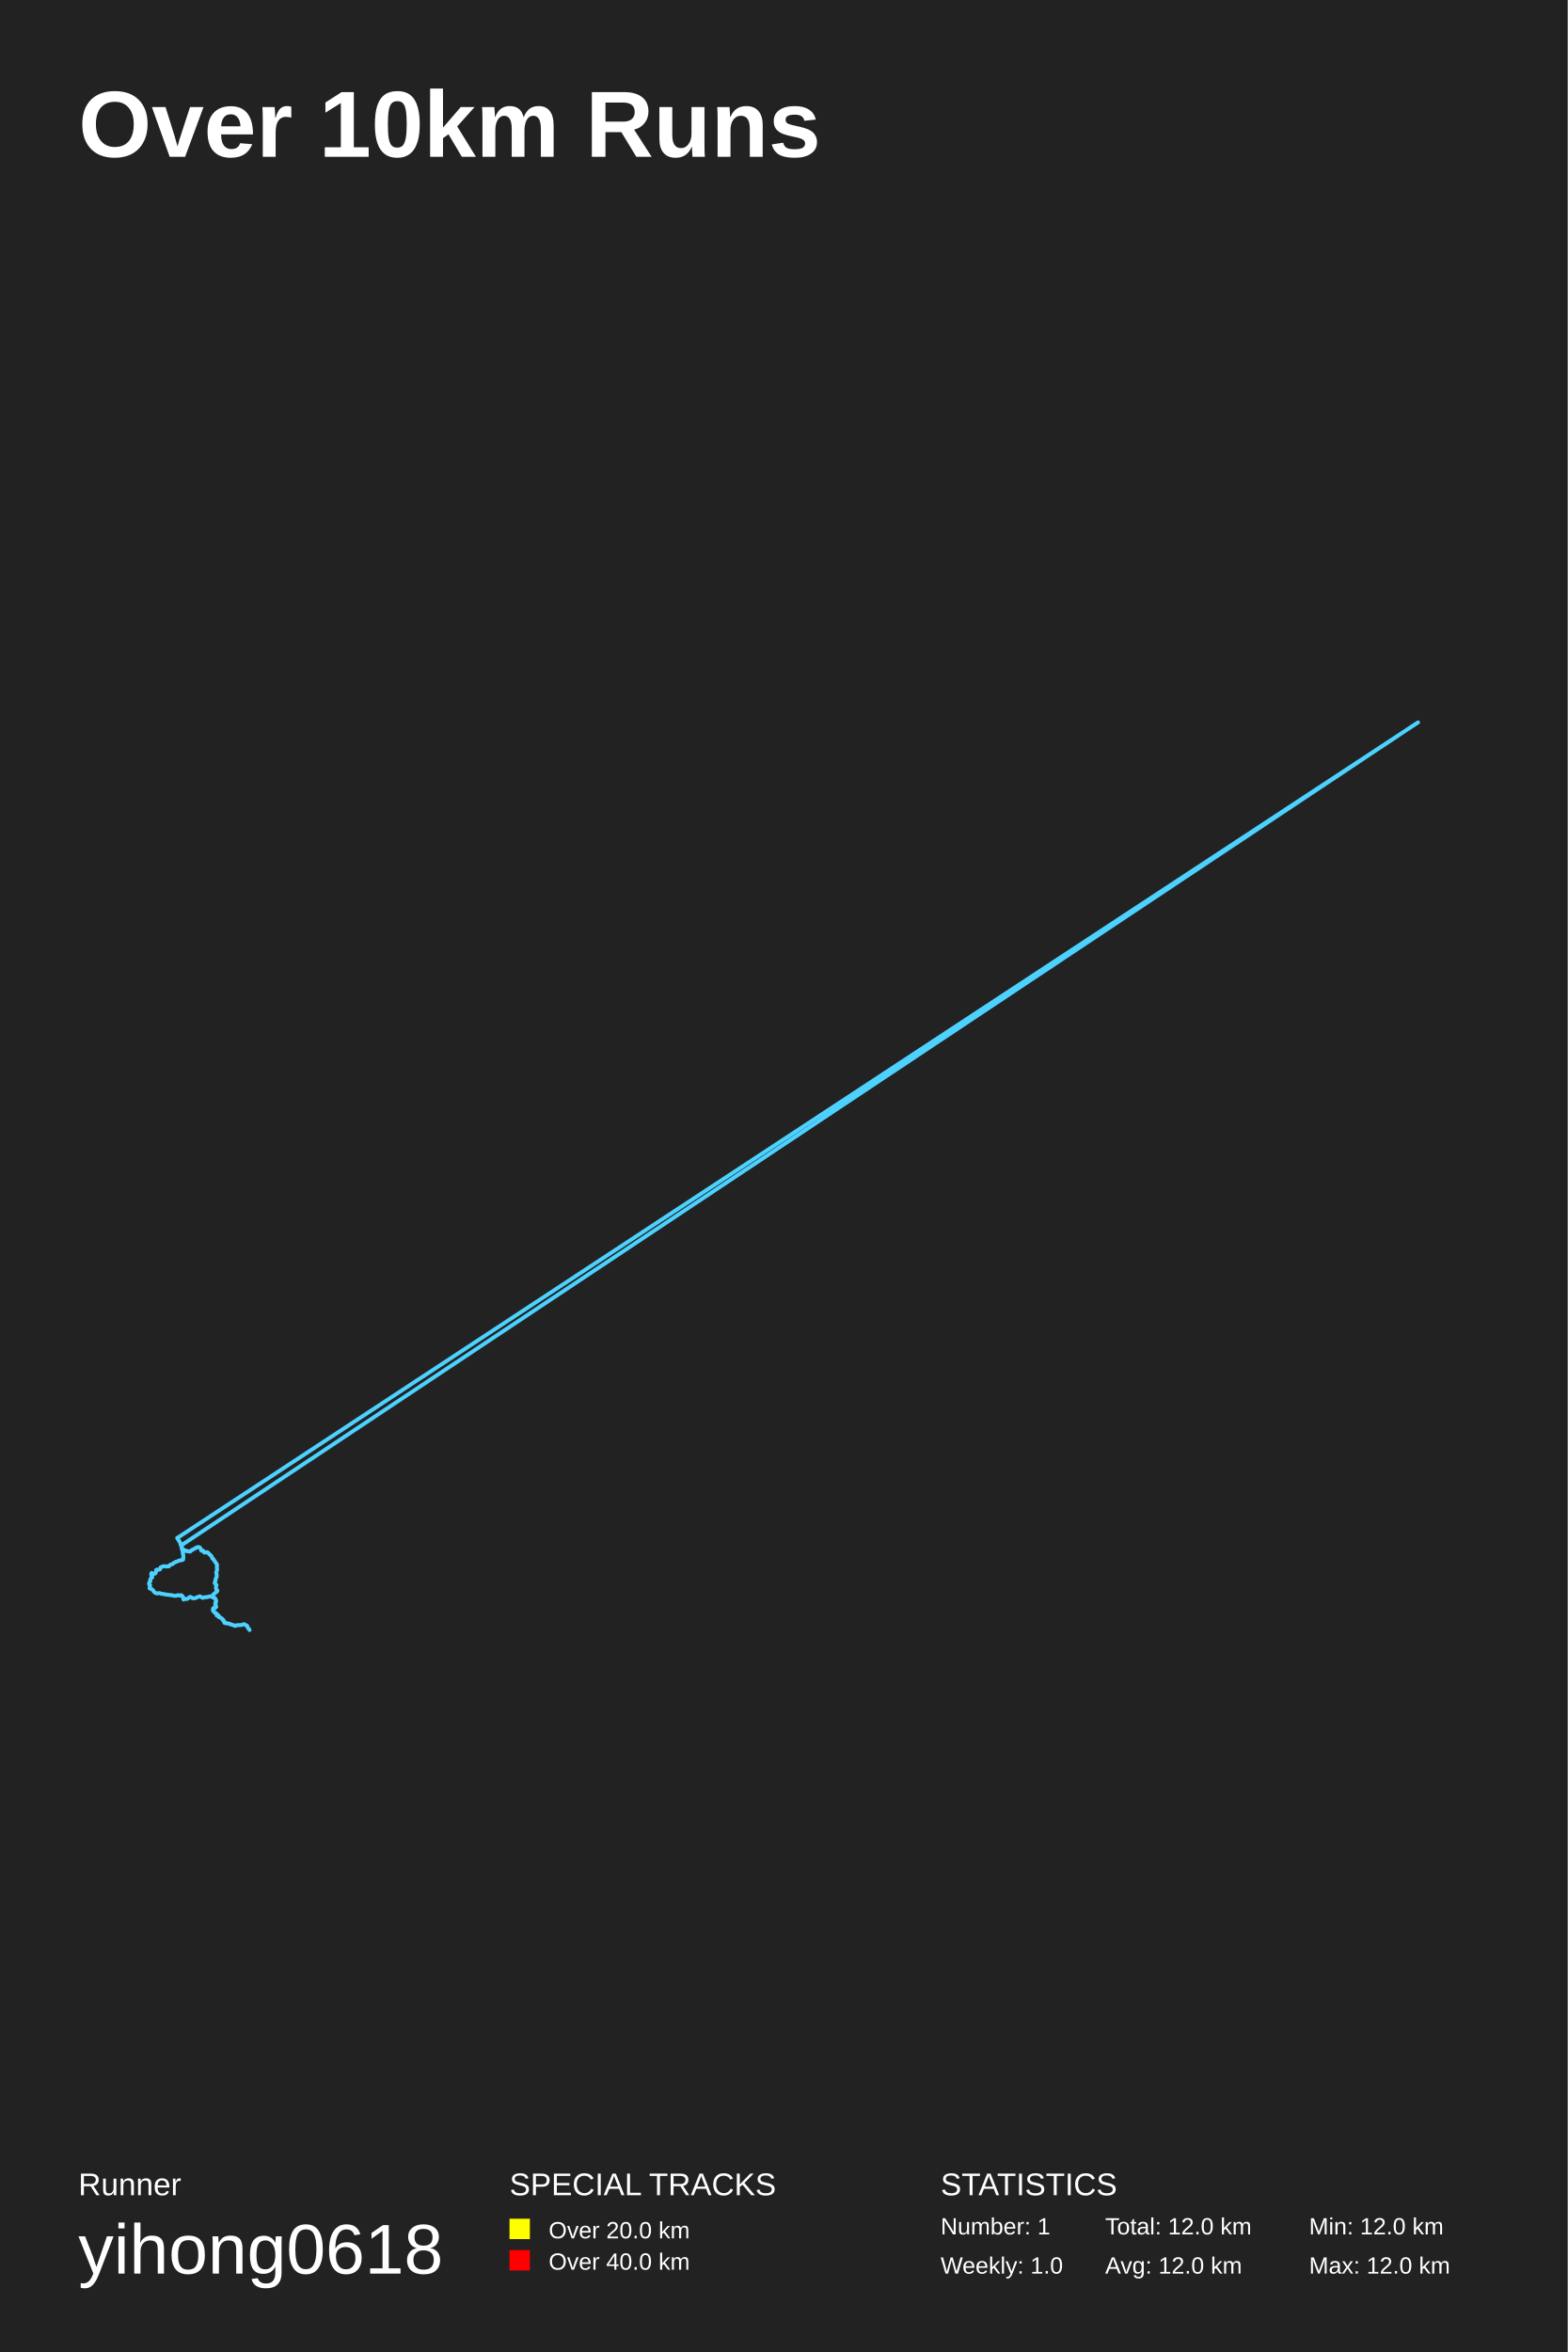
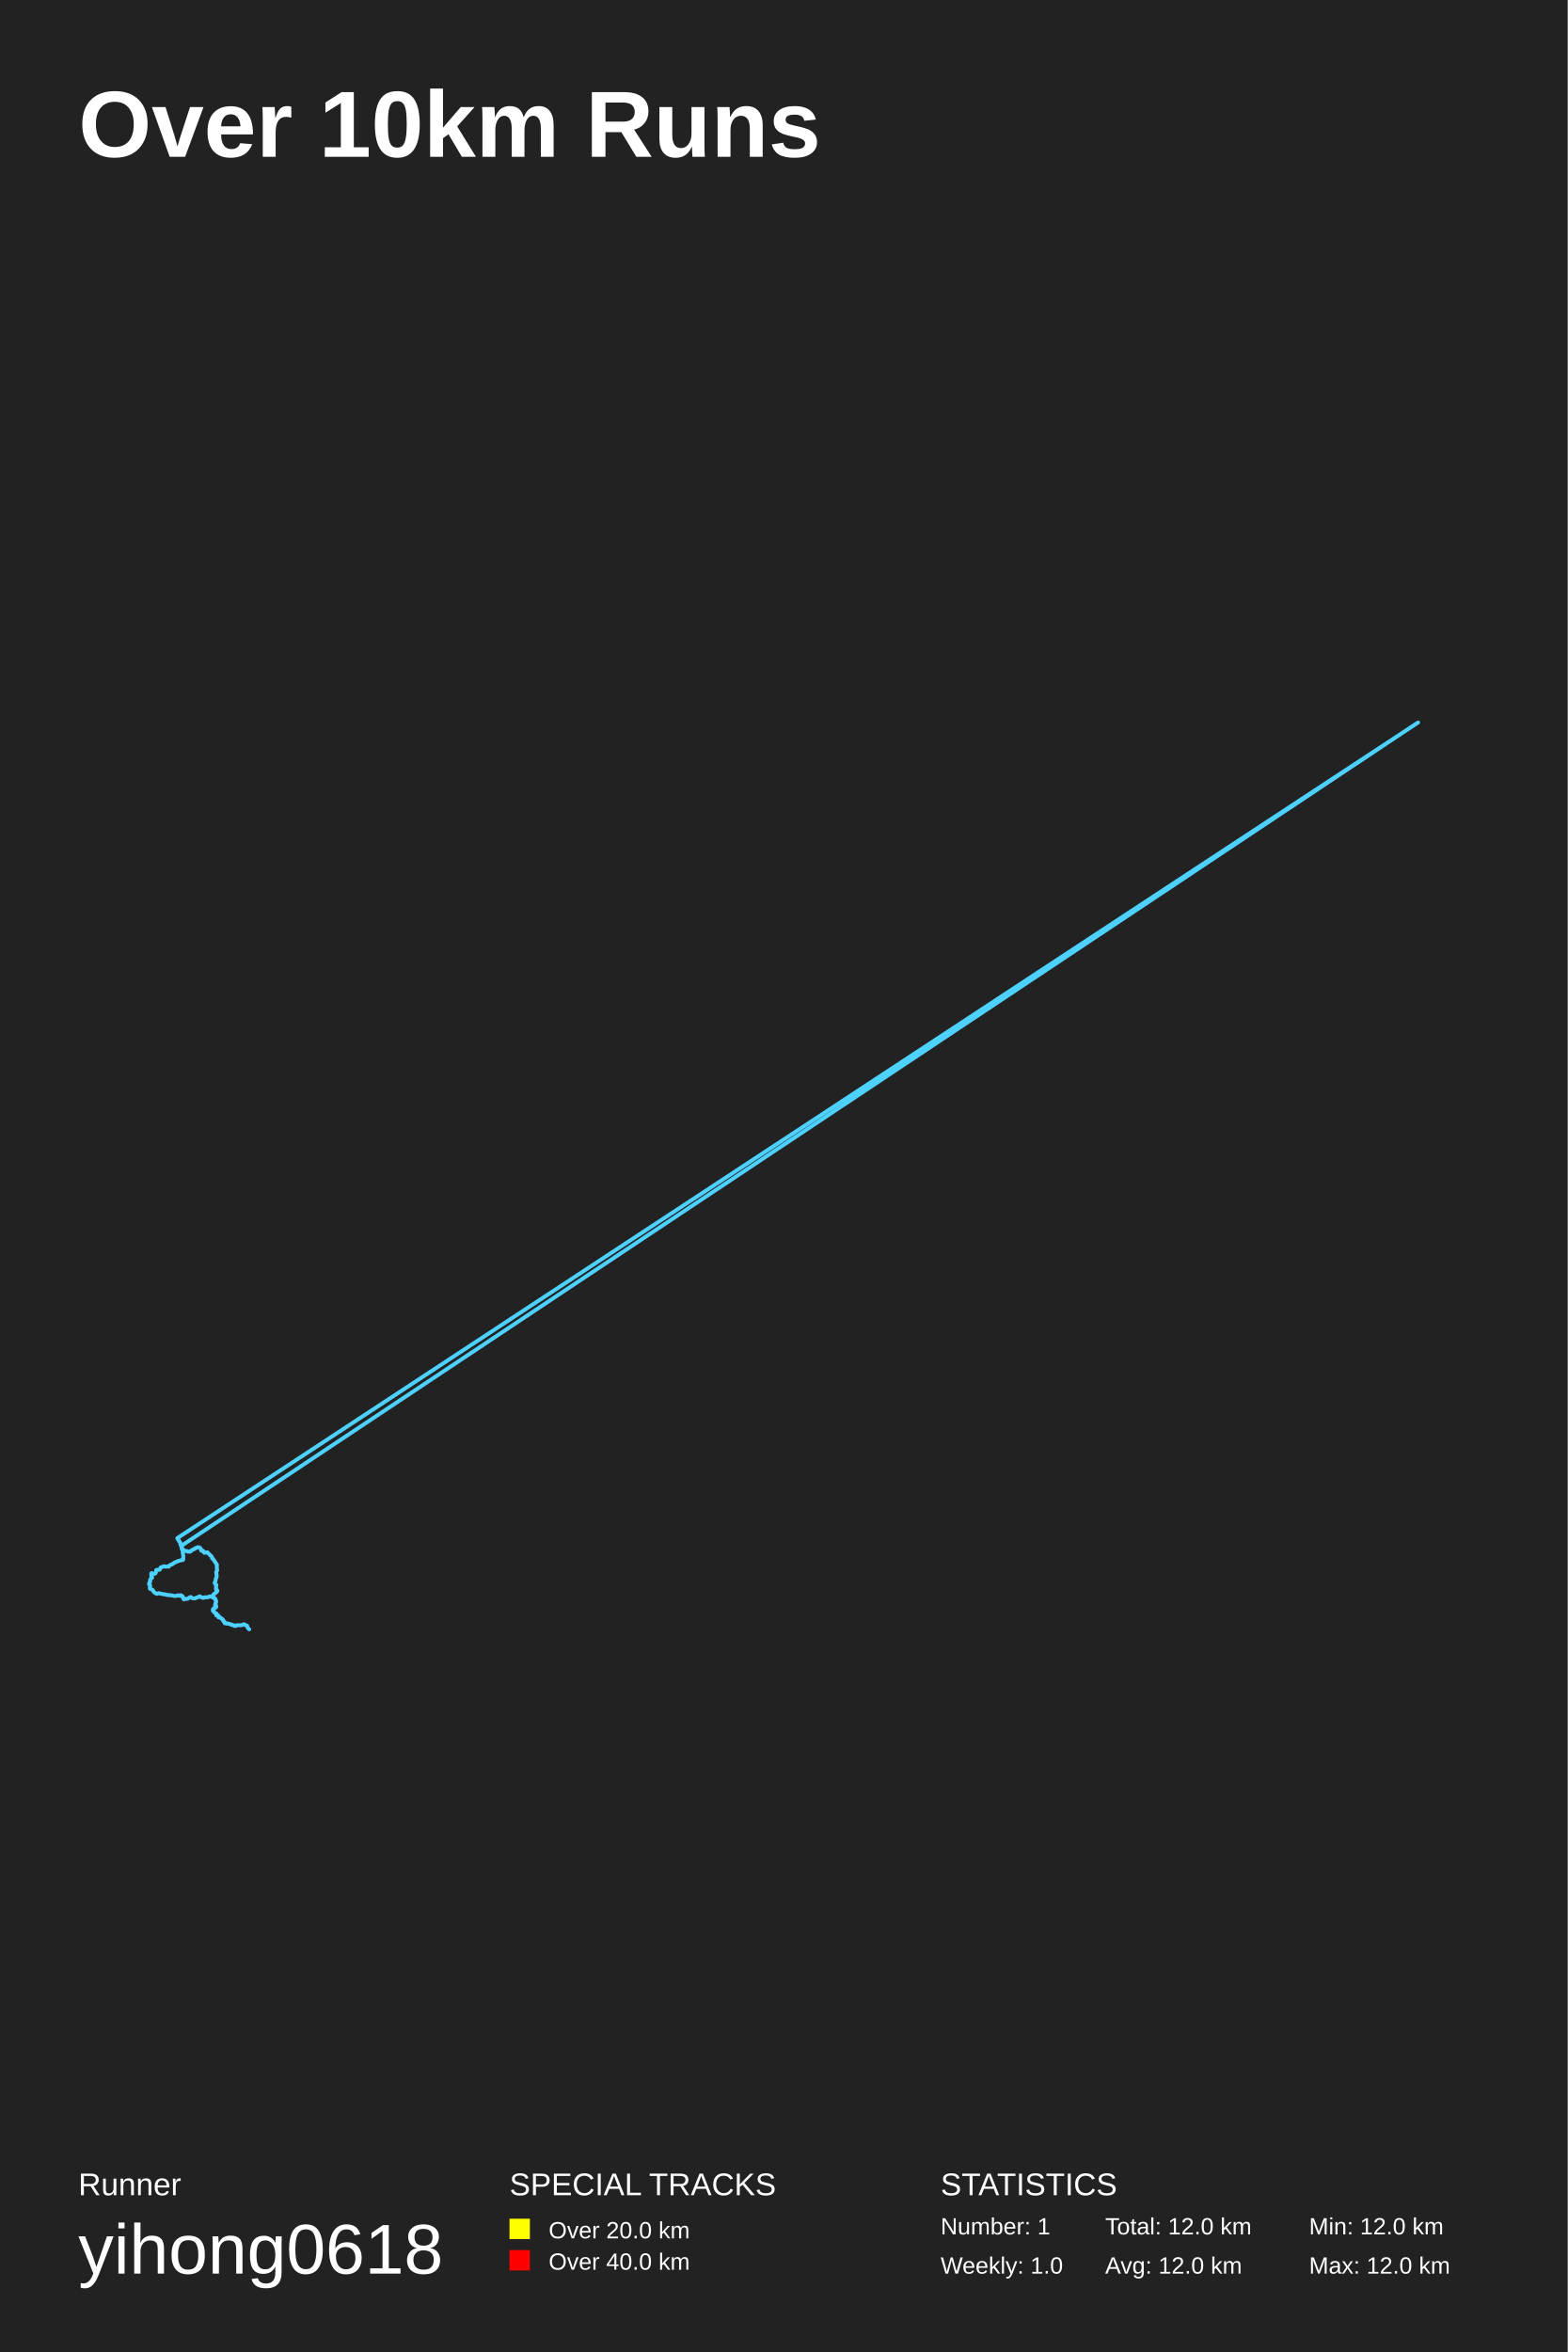
<svg xmlns="http://www.w3.org/2000/svg" baseProfile="full" height="300mm" version="1.1" viewBox="0,0,200,300" width="200mm">
  <defs />
  <rect fill="#222222" height="300" width="200" x="0" y="0" />
  <text fill="#FFFFFF" style="font-size:12px; font-family:Arial; font-weight:bold;" x="10" y="20">Over 10km Runs</text>
  <text fill="#FFFFFF" style="font-size:4px; font-family:Arial" x="10" y="280">Runner</text>
  <text fill="#FFFFFF" style="font-size:9px; font-family:Arial" x="10" y="290">yihong0618</text>
  <text fill="#FFFFFF" style="font-size:4px; font-family:Arial" x="65" y="280">SPECIAL TRACKS</text>
  <rect fill="yellow" height="2.6" width="2.6" x="65" y="283" />
  <text fill="#FFFFFF" style="font-size:3px; font-family:Arial" x="70" y="285.5">Over 20.0 km</text>
  <rect fill="red" height="2.6" width="2.6" x="65" y="287" />
  <text fill="#FFFFFF" style="font-size:3px; font-family:Arial" x="70" y="289.5">Over 40.0 km</text>
  <text fill="#FFFFFF" style="font-size:4px; font-family:Arial" x="120" y="280">STATISTICS</text>
  <text fill="#FFFFFF" style="font-size:3px; font-family:Arial" x="120" y="285">Number: 1</text>
  <text fill="#FFFFFF" style="font-size:3px; font-family:Arial" x="120" y="290">Weekly: 1.0</text>
  <text fill="#FFFFFF" style="font-size:3px; font-family:Arial" x="141" y="285">Total: 12.0 km</text>
  <text fill="#FFFFFF" style="font-size:3px; font-family:Arial" x="141" y="290">Avg: 12.0 km</text>
  <text fill="#FFFFFF" style="font-size:3px; font-family:Arial" x="167" y="285">Min: 12.0 km</text>
  <text fill="#FFFFFF" style="font-size:3px; font-family:Arial" x="167" y="290">Max: 12.0 km</text>
-   <polyline fill="none" opacity="1" points="30.393,207.272 30.25,207.293 30.113,207.33 29.984,207.377 29.87,207.335 29.699,207.272 29.604,207.23 29.447,207.214 29.338,207.14 29.191,207.098 29.053,207.056 28.939,207.072 28.649,206.998 28.64,206.998 28.573,206.824 28.521,206.766 28.426,206.614 28.355,206.535 28.255,206.408 28.203,206.371 28.089,206.329 27.97,206.292 27.87,206.203 27.875,206.103 27.78,206.055 27.647,206.061 27.618,205.892 27.585,205.766 27.471,205.75 27.352,205.676 27.291,205.565 27.186,205.471 27.153,205.318 27.205,205.128 27.376,205.097 27.519,205.028 27.561,204.865 27.466,204.791 27.476,204.649 27.452,204.486 27.538,204.365 27.566,204.222 27.523,204.101 27.495,203.959 27.39,203.838 27.234,203.748 27.229,203.775 27.253,203.775 27.224,203.78 27.224,203.785 27.224,203.78 27.21,203.785 27.214,203.79 27.214,203.785 27.124,203.659 27.138,203.538 27.172,203.432 27.248,203.348 27.338,203.285 27.409,203.211 27.533,203.127 27.642,203.011 27.718,202.948 27.718,202.848 27.618,202.763 27.566,202.653 27.547,202.516 27.566,202.405 27.571,202.3 27.618,202.157 27.504,202.078 27.476,202.015 27.39,201.926 27.424,201.741 27.495,201.657 27.485,201.52 27.519,201.362 27.609,201.236 27.628,201.093 27.656,200.983 27.628,200.867 27.633,200.751 27.599,200.656 27.585,200.514 27.656,200.356 27.699,200.24 27.685,200.108 27.671,199.982 27.666,199.834 27.69,199.613 27.675,199.539 27.167,198.802 27.081,198.781 27.062,198.681 27.029,198.607 27.005,198.565 26.982,198.486 26.92,198.433 26.858,198.37 26.787,198.307 26.739,198.28 26.678,198.191 26.573,198.107 26.502,198.012 26.431,197.975 26.331,198.007 26.226,198.022 26.127,198.043 26.022,197.996 25.989,197.896 25.946,197.812 25.841,197.785 25.727,197.801 25.713,197.748 25.718,197.738 25.713,197.748 25.694,197.78 25.68,197.759 25.67,197.764 25.675,197.78 25.675,197.764 25.694,197.738 25.694,197.738 25.623,197.627 25.609,197.559 25.566,197.459 25.547,197.438 25.485,197.401 25.433,197.353 25.343,197.359 25.295,197.316 25.262,197.327 25.214,197.332 25.134,197.374 25.072,197.417 25.015,197.406 24.958,197.448 24.877,197.496 24.82,197.548 24.768,197.564 24.706,197.606 24.654,197.617 24.559,197.675 24.459,197.706 24.364,197.806 24.278,197.896 24.169,197.901 24.112,197.891 24.003,197.885 23.941,197.88 23.965,197.859 23.993,197.875 23.97,197.87 23.913,197.864 23.851,197.806 23.794,197.806 23.704,197.843 23.656,197.769 23.547,197.822 23.48,197.717 23.423,197.654 23.357,197.617 23.347,197.611 23.314,197.553 23.247,197.496 23.19,197.527 23.195,197.511 23.176,197.474 23.181,197.39 23.195,197.316 23.152,197.258 23.114,197.185 23.091,197.111 23.053,197.058 23.024,196.958 23.005,196.863 22.958,196.7 22.891,196.621 22.829,196.563 22.806,196.5 22.768,196.389 22.687,196.305 22.677,196.226 22.644,196.215 22.625,196.231 22.649,196.231 22.635,196.221 22.644,196.221 22.644,196.215 22.682,196.2 22.696,196.147 22.692,196.184 22.606,196.157 22.625,196.173 22.616,196.184 22.625,196.173 22.625,196.173 22.63,196.163 22.635,196.157 22.639,196.157 180.91,92.143 180.815,92.201 180.815,92.201 180.815,92.201 180.724,92.259 180.629,92.318 23.105,197.132 23.162,197.248 23.181,197.348 23.176,197.459 23.195,197.58 23.257,197.669 23.3,197.775 23.3,197.943 23.314,198.075 23.357,198.249 23.376,198.402 23.39,198.523 23.38,198.697 23.38,198.818 23.371,198.913 23.209,198.997 23.048,199.007 22.92,199.039 22.787,199.081 22.63,199.155 22.501,199.197 22.387,199.234 22.297,199.302 22.174,199.35 22.093,199.402 22.05,199.466 22.06,199.45 22.022,199.482 21.95,199.518 21.865,199.545 21.756,199.571 21.665,199.64 21.613,199.687 21.561,199.782 21.452,199.798 21.376,199.776 21.242,199.803 21.147,199.819 21.043,199.787 20.953,199.761 20.843,199.787 20.772,199.803 20.691,199.85 20.601,199.871 20.501,199.908 20.459,199.987 20.421,200.082 20.43,200.161 20.368,200.177 20.33,200.203 20.273,200.214 20.159,200.219 20.069,200.203 19.95,200.23 19.917,200.266 19.931,200.33 19.926,200.419 19.903,200.456 19.893,200.509 19.879,200.561 19.855,200.646 19.76,200.725 19.651,200.719 19.589,200.74 19.494,200.804 19.428,200.783 19.394,200.73 19.371,200.74 19.342,200.688 19.309,200.672 19.356,200.619 19.375,200.625 19.328,200.667 19.285,200.74 19.323,200.893 19.328,201.057 19.432,201.183 19.333,201.257 19.233,201.357 19.152,201.515 19.19,201.673 19.071,201.831 19.005,201.989 19.057,202.147 19.157,202.21 19.119,202.3 19.124,202.416 19.086,202.595 19.195,202.642 19.328,202.7 19.466,202.769 19.565,202.921 19.67,203.063 19.841,203.185 20.012,203.248 20.154,203.222 20.349,203.195 20.535,203.269 20.706,203.306 20.905,203.327 21.01,203.337 21.157,203.39 21.276,203.395 21.428,203.406 21.561,203.437 21.718,203.443 21.87,203.459 22.003,203.495 22.14,203.532 22.297,203.543 22.487,203.548 22.635,203.474 22.758,203.469 22.91,203.522 23.043,203.48 23.129,203.459 23.233,203.548 23.357,203.711 23.361,203.88 23.423,204.022 23.532,203.912 23.746,203.959 23.941,203.917 24.103,203.78 24.259,203.675 24.426,203.759 24.568,203.859 24.815,203.859 24.934,203.827 25.086,203.769 25.238,203.696 25.409,203.632 25.518,203.617 25.666,203.701 25.794,203.785 25.927,203.806 26.041,203.748 26.193,203.706 26.364,203.727 26.511,203.69 26.668,203.643 26.754,203.617 26.906,203.622 27.053,203.696 27.191,203.727 27.305,203.759 27.428,203.848 27.481,204.012 27.58,204.138 27.566,204.312 27.514,204.459 27.495,204.638 27.523,204.796 27.595,204.933 27.495,205.06 27.333,205.102 27.229,205.255 27.21,205.407 27.319,205.555 27.409,205.708 27.595,205.771 27.652,205.908 27.694,206.034 27.884,206.034 27.918,206.198 28.084,206.303 28.25,206.398 28.378,206.514 28.483,206.635 28.588,206.777 28.678,206.919 28.835,207.056 29.015,207.056 29.186,207.088 29.352,207.161 29.538,207.204 29.68,207.262 29.842,207.309 29.989,207.383 30.155,207.319 30.312,207.304 30.488,207.283 30.664,207.277 30.802,207.272 30.954,207.225 31.068,207.172 31.201,207.183 31.319,207.283 31.457,207.314 31.547,207.404 31.576,207.535 31.657,207.672 31.756,207.772 31.837,207.915" stroke="#4DD2FF" stroke-dasharray="none" stroke-linecap="round" stroke-linejoin="round" stroke-width="0.5" />
+   <polyline fill="none" opacity="1" points="30.345,207.301 30.193,207.306 30.075,207.38 29.946,207.391 29.828,207.306 29.671,207.275 29.571,207.222 29.414,207.211 29.291,207.143 29.153,207.096 29.01,207.075 28.892,207.101 28.649,207.027 28.635,206.953 28.564,206.816 28.483,206.764 28.421,206.59 28.317,206.516 28.241,206.421 28.16,206.379 28.065,206.321 27.903,206.311 27.837,206.19 27.87,206.069 27.747,206.084 27.599,206.047 27.623,205.853 27.538,205.789 27.424,205.752 27.329,205.652 27.257,205.547 27.153,205.436 27.157,205.289 27.272,205.141 27.428,205.115 27.557,204.973 27.542,204.846 27.438,204.752 27.466,204.615 27.495,204.467 27.542,204.325 27.58,204.193 27.485,204.088 27.462,203.925 27.367,203.819 27.219,203.788 27.219,203.793 27.243,203.793 27.214,203.798 27.229,203.798 27.219,203.798 27.21,203.804 27.214,203.798 27.21,203.798 27.138,203.624 27.157,203.524 27.195,203.424 27.272,203.34 27.338,203.293 27.457,203.208 27.566,203.119 27.675,203.013 27.728,202.929 27.699,202.829 27.585,202.755 27.547,202.618 27.561,202.502 27.58,202.397 27.576,202.26 27.609,202.15 27.485,202.081 27.457,202.018 27.381,201.913 27.447,201.728 27.509,201.628 27.504,201.486 27.542,201.338 27.614,201.217 27.628,201.07 27.656,200.949 27.618,200.843 27.609,200.727 27.59,200.638 27.59,200.485 27.685,200.353 27.699,200.222 27.666,200.095 27.671,199.948 27.656,199.795 27.675,199.589 27.656,199.553 27.157,198.81 27.062,198.773 27.039,198.673 27.02,198.589 27.001,198.562 26.967,198.478 26.906,198.425 26.83,198.378 26.763,198.341 26.716,198.262 26.649,198.199 26.535,198.093 26.464,197.999 26.402,197.999 26.302,198.025 26.193,198.057 26.079,198.057 26.008,197.993 25.965,197.877 25.917,197.814 25.803,197.804 25.704,197.804 25.699,197.772 25.732,197.762 25.713,197.777 25.694,197.783 25.67,197.772 25.694,197.772 25.694,197.788 25.68,197.772 25.699,197.751 25.685,197.719 25.623,197.609 25.609,197.54 25.566,197.467 25.533,197.451 25.457,197.409 25.4,197.356 25.324,197.372 25.281,197.345 25.257,197.34 25.181,197.377 25.115,197.409 25.058,197.44 24.982,197.44 24.934,197.482 24.844,197.524 24.801,197.582 24.753,197.588 24.677,197.635 24.611,197.661 24.516,197.709 24.416,197.751 24.345,197.862 24.25,197.914 24.155,197.909 24.065,197.914 23.979,197.904 23.96,197.888 23.965,197.877 23.984,197.888 23.946,197.909 23.889,197.862 23.822,197.825 23.775,197.851 23.689,197.825 23.608,197.804 23.528,197.804 23.452,197.709 23.39,197.672 23.357,197.635 23.333,197.63 23.285,197.551 23.209,197.514 23.195,197.53 23.195,197.514 23.167,197.472 23.195,197.377 23.205,197.314 23.133,197.251 23.105,197.182 23.072,197.124 23.043,197.045 23.01,196.929 23.005,196.766 22.92,196.697 22.882,196.597 22.81,196.55 22.81,196.476 22.739,196.381 22.677,196.297 22.663,196.234 22.63,196.239 22.63,196.244 22.644,196.255 22.635,196.244 22.644,196.25 22.649,196.239 22.687,196.181 22.692,196.165 22.658,196.186 22.635,196.181 22.62,196.186 22.62,196.197 22.625,196.186 22.63,196.186 22.63,196.176 22.63,196.181 22.644,196.176 180.91,92.162 180.815,92.22 180.815,92.22 180.815,92.22 180.724,92.278 180.629,92.336 23.119,197.187 23.186,197.282 23.167,197.398 23.19,197.514 23.209,197.63 23.281,197.725 23.304,197.862 23.314,197.993 23.333,198.162 23.361,198.33 23.38,198.457 23.38,198.589 23.371,198.762 23.38,198.868 23.342,198.973 23.157,198.999 23.01,199.042 22.867,199.068 22.734,199.115 22.582,199.179 22.459,199.226 22.364,199.268 22.264,199.321 22.131,199.389 22.083,199.453 22.05,199.479 22.05,199.479 22.003,199.521 21.927,199.553 21.822,199.558 21.727,199.616 21.637,199.663 21.599,199.726 21.542,199.816 21.423,199.805 21.337,199.795 21.219,199.827 21.1,199.832 21.014,199.795 20.91,199.774 20.81,199.827 20.758,199.827 20.677,199.884 20.568,199.9 20.487,199.942 20.44,200.037 20.435,200.127 20.397,200.19 20.359,200.216 20.321,200.232 20.245,200.243 20.131,200.227 20.031,200.227 19.922,200.269 19.926,200.301 19.936,200.374 19.922,200.448 19.893,200.496 19.888,200.548 19.865,200.606 19.827,200.69 19.722,200.727 19.641,200.754 19.556,200.769 19.47,200.833 19.432,200.78 19.375,200.743 19.361,200.748 19.318,200.706 19.352,200.68 19.371,200.643 19.347,200.685 19.304,200.701 19.309,200.801 19.299,200.959 19.361,201.112 19.418,201.238 19.295,201.286 19.19,201.423 19.143,201.612 19.162,201.744 19.038,201.902 19.01,202.071 19.095,202.155 19.162,202.25 19.143,202.35 19.119,202.487 19.124,202.634 19.233,202.703 19.375,202.745 19.518,202.84 19.575,202.998 19.713,203.129 19.884,203.245 20.059,203.298 20.221,203.208 20.397,203.24 20.582,203.293 20.772,203.329 20.962,203.356 21.052,203.356 21.176,203.419 21.328,203.43 21.466,203.44 21.613,203.472 21.775,203.466 21.917,203.503 22.031,203.514 22.202,203.561 22.364,203.572 22.559,203.54 22.682,203.472 22.801,203.514 22.953,203.556 23.067,203.466 23.148,203.519 23.3,203.614 23.328,203.788 23.414,203.898 23.452,204.004 23.608,203.914 23.803,203.951 23.989,203.898 24.15,203.772 24.331,203.698 24.464,203.814 24.635,203.872 24.863,203.877 24.982,203.825 25.143,203.761 25.305,203.714 25.452,203.609 25.561,203.656 25.713,203.74 25.837,203.793 25.974,203.809 26.084,203.74 26.236,203.725 26.426,203.751 26.564,203.698 26.678,203.661 26.787,203.624 26.963,203.667 27.119,203.725 27.195,203.74 27.343,203.793 27.457,203.909 27.5,204.088 27.58,204.22 27.566,204.394 27.509,204.552 27.471,204.715 27.585,204.841 27.576,204.989 27.447,205.105 27.291,205.163 27.229,205.294 27.234,205.463 27.338,205.631 27.49,205.747 27.642,205.821 27.633,205.974 27.756,206.053 27.894,206.105 27.97,206.248 28.146,206.358 28.298,206.458 28.426,206.569 28.497,206.727 28.626,206.832 28.706,206.99 28.892,207.08 29.072,207.08 29.243,207.117 29.414,207.201 29.576,207.254 29.737,207.285 29.889,207.375 30.051,207.396 30.193,207.322 30.374,207.296 30.545,207.296 30.711,207.306 30.849,207.28 30.992,207.233 31.115,207.169 31.248,207.227 31.367,207.327 31.505,207.348 31.552,207.464 31.595,207.607 31.69,207.728 31.794,207.817" stroke="#4DD2FF" stroke-dasharray="none" stroke-linecap="round" stroke-linejoin="round" stroke-width="0.5" />
</svg>
